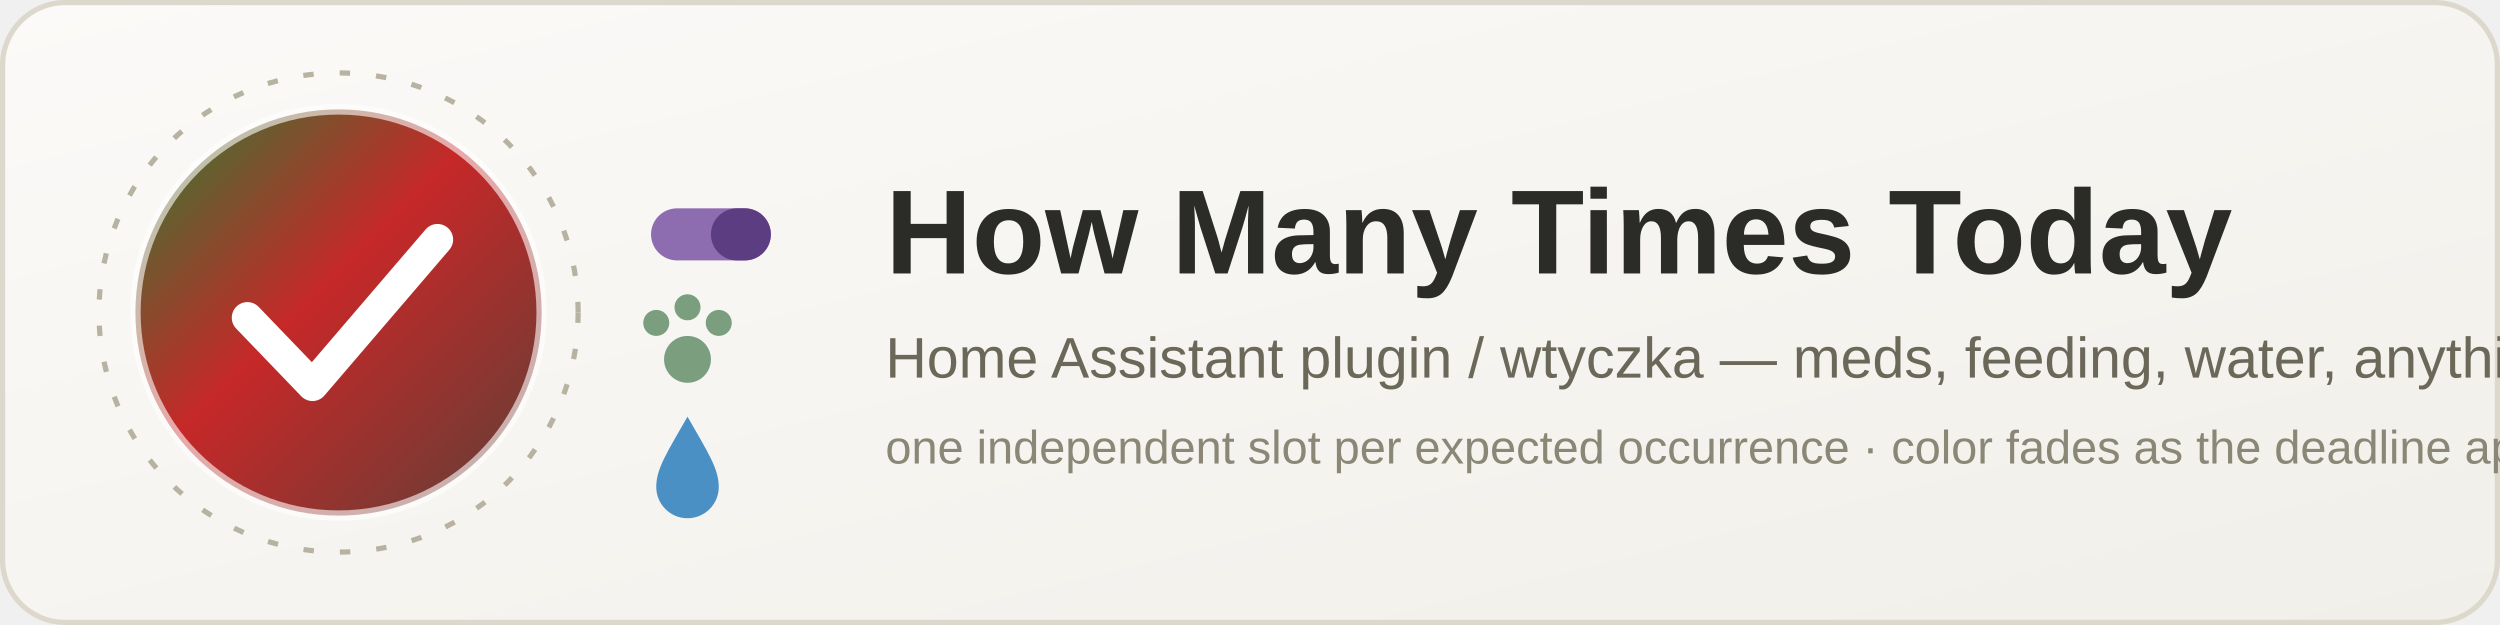
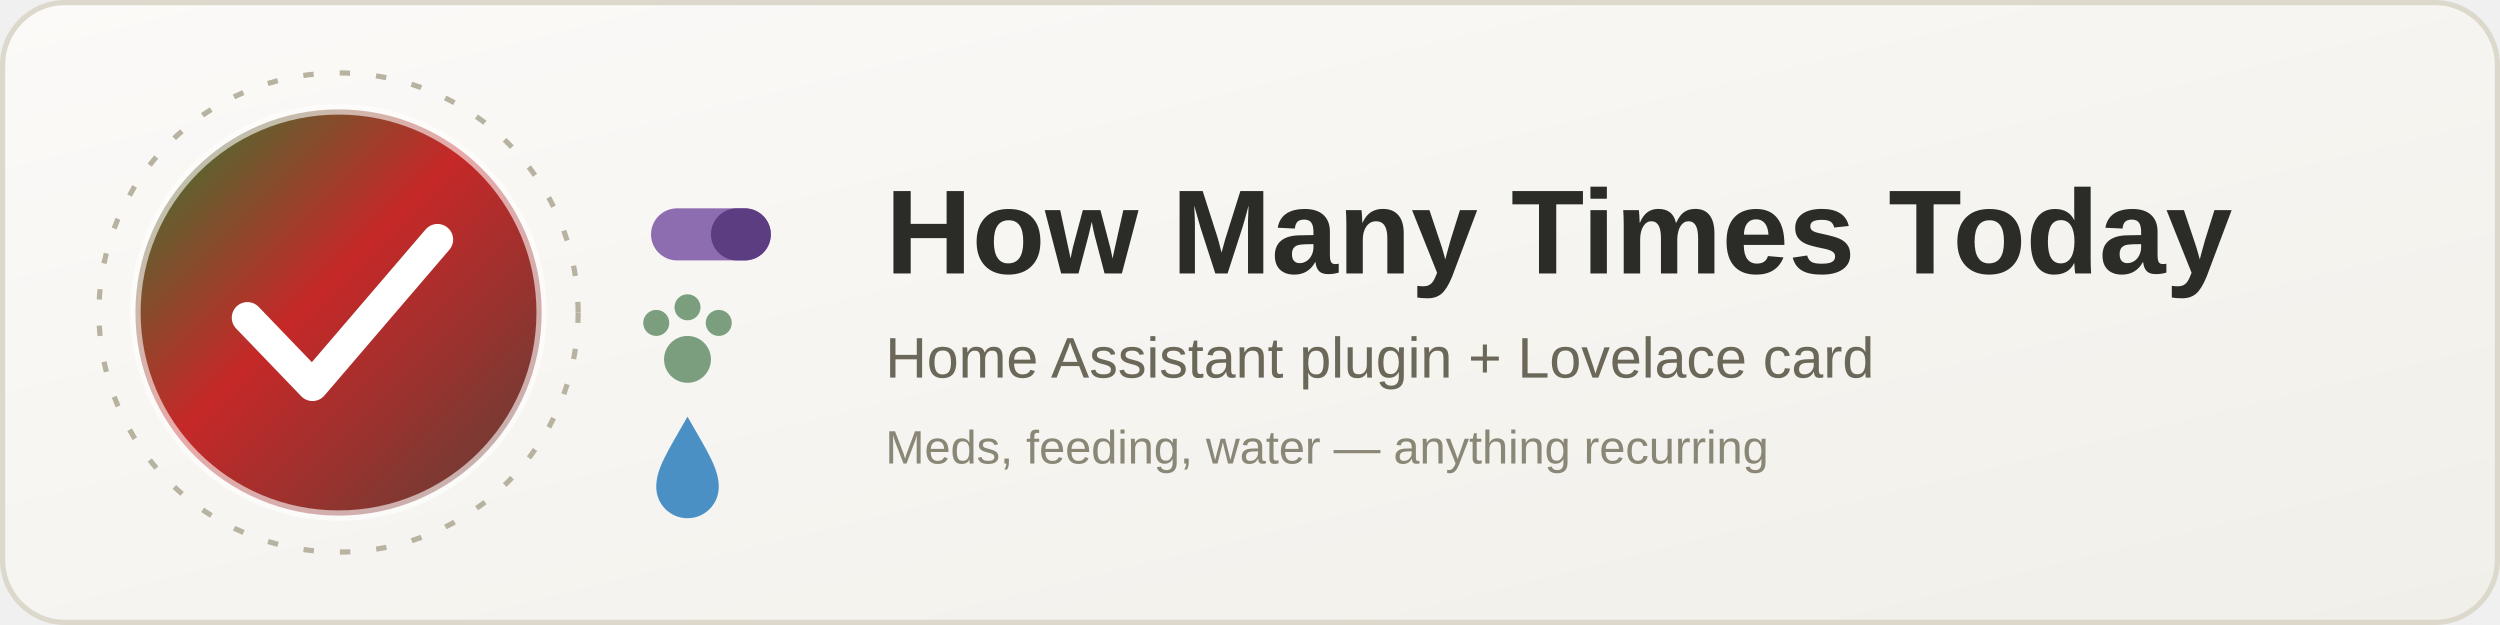
<svg xmlns="http://www.w3.org/2000/svg" viewBox="0 0 960 240" width="960" height="240">
  <defs>
    <linearGradient id="buttonGradient" x1="0%" y1="0%" x2="100%" y2="100%">
      <stop offset="0%" stop-color="#2e7d32" />
      <stop offset="45%" stop-color="#c62828" />
      <stop offset="100%" stop-color="#5d4037" />
    </linearGradient>
    <linearGradient id="cardGradient" x1="0%" y1="0%" x2="100%" y2="100%">
      <stop offset="0%" stop-color="#fbfaf8" />
      <stop offset="100%" stop-color="#f1efe9" />
    </linearGradient>
  </defs>
  <rect x="1" y="1" width="958" height="238" rx="24" fill="url(#cardGradient)" stroke="#ddd8cc" stroke-width="2" />
  <circle cx="130" cy="120" r="78" fill="url(#buttonGradient)" />
  <circle cx="130" cy="120" r="78" fill="none" stroke="#ffffff" stroke-width="4" opacity="0.6" />
  <path d="M 95 122 L 120 148 L 168 92" fill="none" stroke="#ffffff" stroke-width="12" stroke-linecap="round" stroke-linejoin="round" />
  <circle cx="130" cy="120" r="92" fill="none" stroke="#b8b2a0" stroke-width="2" stroke-dasharray="4 10" />
  <g transform="translate(250,70)">
    <rect x="0" y="10" width="46" height="20" rx="10" fill="#8e6cb0" />
    <rect x="23" y="10" width="23" height="20" rx="10" fill="#5c3d82" />
  </g>
  <g transform="translate(250,120)">
    <circle cx="14" cy="18" r="9" fill="#7a9e7e" />
    <circle cx="2" cy="4" r="5" fill="#7a9e7e" />
    <circle cx="14" cy="-2" r="5" fill="#7a9e7e" />
    <circle cx="26" cy="4" r="5" fill="#7a9e7e" />
  </g>
  <g transform="translate(252,160)">
    <path d="M12 0 C 20 14 24 20 24 27 A12 12 0 1 1 0 27 C 0 20 4 14 12 0 Z" fill="#4a90c4" />
  </g>
  <text x="340" y="105" font-family="Segoe UI, Arial, sans-serif" font-size="46" font-weight="700" fill="#2b2b28">
    How Many Times Today
  </text>
  <text x="340" y="145" font-family="Segoe UI, Arial, sans-serif" font-size="22" fill="#6b6859">
-     Home Assistant plugin / wtyczka — meds, feeding, water, anything recurring
+     Home Assistant plugin + Lovelace card
  </text>
  <text x="340" y="178" font-family="Segoe UI, Arial, sans-serif" font-size="18" fill="#8a8777">
-     one independent slot per expected occurrence · color fades as the deadline approaches
+     Meds, feeding, water — anything recurring
  </text>
</svg>
